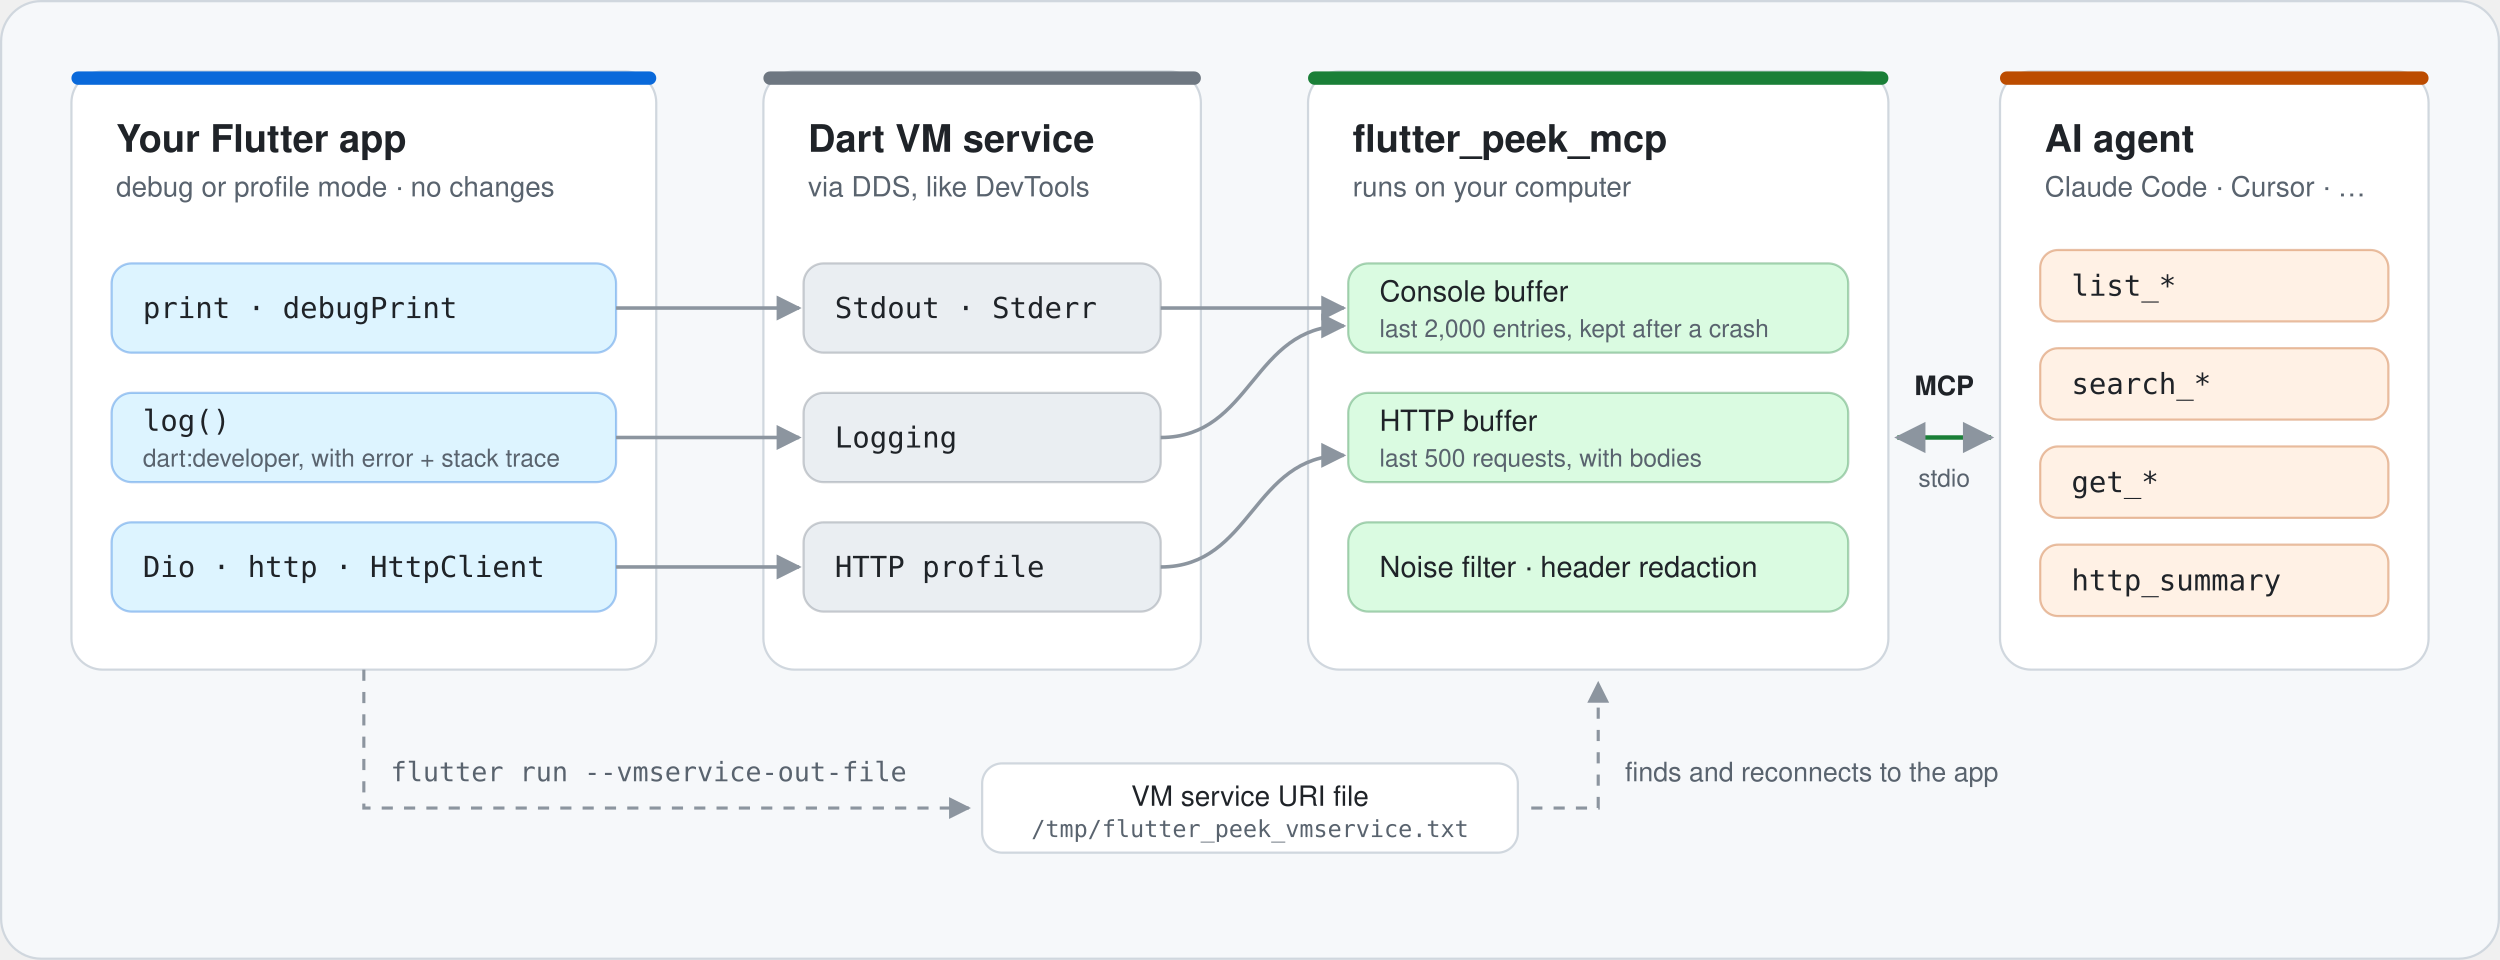
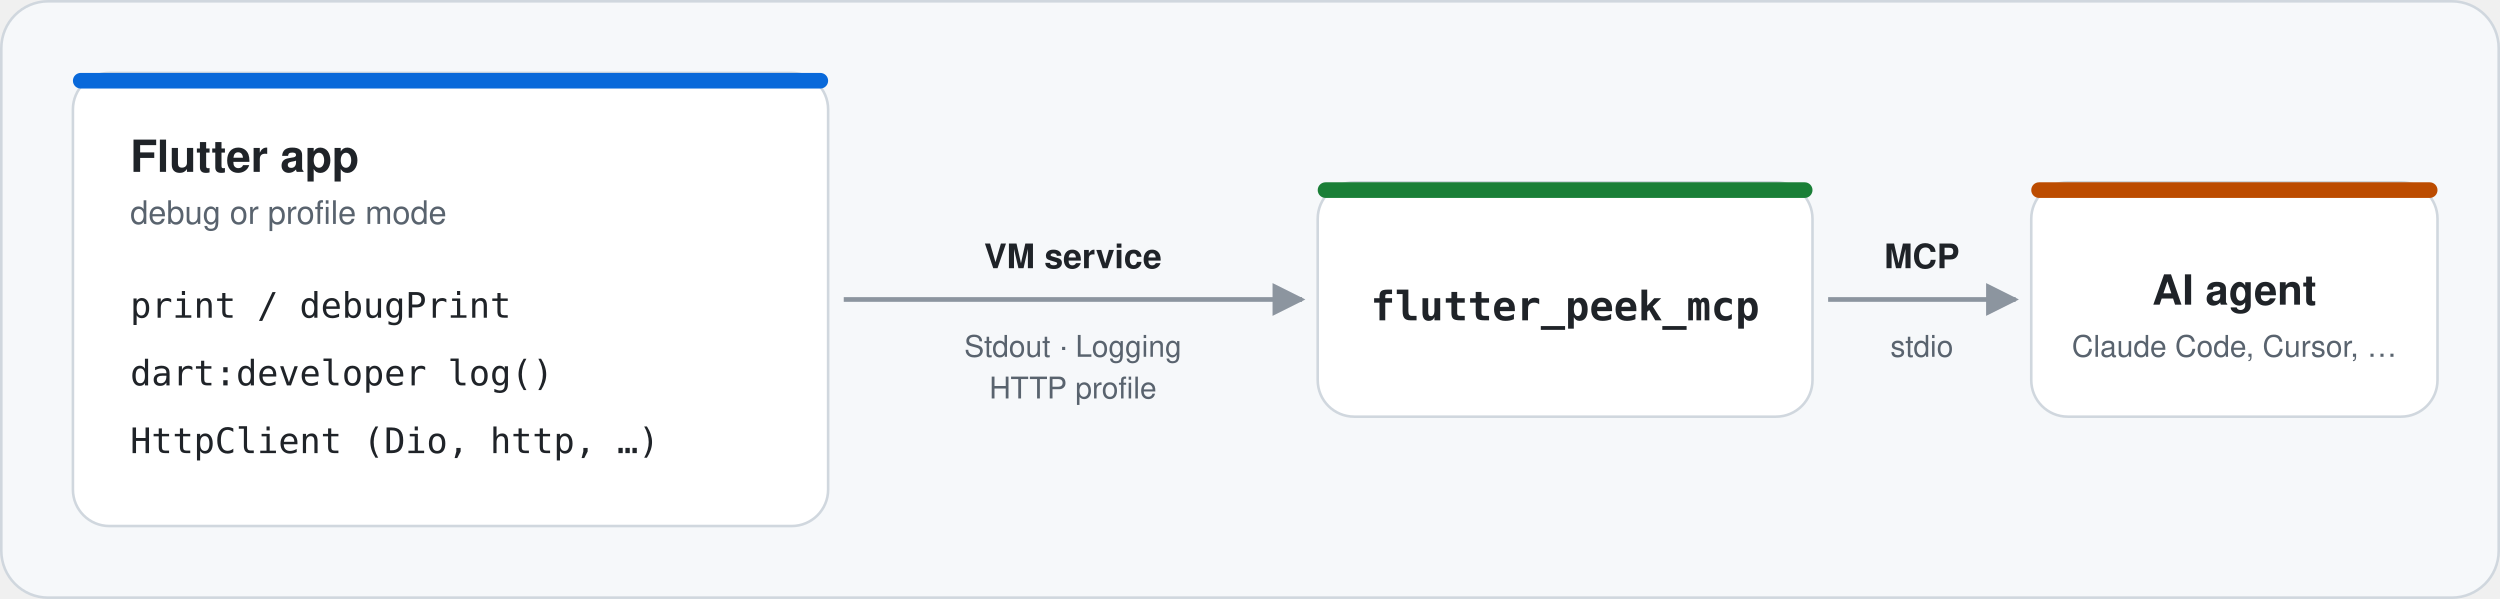
- <svg xmlns="http://www.w3.org/2000/svg" width="1120" height="430" viewBox="0 0 1120 430" role="img" aria-labelledby="title desc">
+ <svg xmlns="http://www.w3.org/2000/svg" width="960" height="230" viewBox="0 0 960 230" role="img" aria-labelledby="title desc">
  <defs>
-     <marker id="arrow" viewBox="0 0 10 10" refX="9" refY="5" markerWidth="7" markerHeight="7" orient="auto-start-reverse">
+     <marker id="arrow" viewBox="0 0 10 10" refX="9" refY="5" markerWidth="7" markerHeight="7" orient="auto">
      <path d="M0 0 L10 5 L0 10 z" fill="#8c959f" />
    </marker>
  </defs>
-   <rect x="0.5" y="0.5" width="1119" height="429" rx="18" fill="#f6f8fa" stroke="#d0d7de" />
-   <rect x="32" y="32" width="262" height="268" rx="14" fill="#ffffff" stroke="#d0d7de" />
-   <rect x="32" y="32" width="262" height="6" rx="3" fill="#0969da" />
-   <text x="52" y="68" font-family="-apple-system, BlinkMacSystemFont, 'Segoe UI', Helvetica, Arial, sans-serif" font-size="17" font-weight="600" fill="#1f2328">Your Flutter app</text>
-   <text x="52" y="88" font-family="-apple-system, BlinkMacSystemFont, 'Segoe UI', Helvetica, Arial, sans-serif" font-size="12.5" fill="#59636e">debug or profile mode · no changes</text>
-   <rect x="50" y="118.0" width="226" height="40" rx="9" fill="#ddf4ff" stroke="#0969da" stroke-opacity="0.35" />
-   <text x="64" y="142.5" font-family="ui-monospace, SFMono-Regular, Menlo, Consolas, monospace" font-size="13" fill="#1f2328">print · debugPrint</text>
-   <rect x="50" y="176.0" width="226" height="40" rx="9" fill="#ddf4ff" stroke="#0969da" stroke-opacity="0.35" />
-   <text x="64" y="193" font-family="ui-monospace, SFMono-Regular, Menlo, Consolas, monospace" font-size="13" fill="#1f2328">log()</text>
-   <text x="64" y="209" font-family="-apple-system, BlinkMacSystemFont, 'Segoe UI', Helvetica, Arial, sans-serif" font-size="11" fill="#59636e">dart:developer, with error + stack trace</text>
-   <rect x="50" y="234.0" width="226" height="40" rx="9" fill="#ddf4ff" stroke="#0969da" stroke-opacity="0.35" />
-   <text x="64" y="258.5" font-family="ui-monospace, SFMono-Regular, Menlo, Consolas, monospace" font-size="13" fill="#1f2328">Dio · http · HttpClient</text>
-   <rect x="342" y="32" width="196" height="268" rx="14" fill="#ffffff" stroke="#d0d7de" />
-   <rect x="342" y="32" width="196" height="6" rx="3" fill="#6e7781" />
-   <text x="362" y="68" font-family="-apple-system, BlinkMacSystemFont, 'Segoe UI', Helvetica, Arial, sans-serif" font-size="17" font-weight="600" fill="#1f2328">Dart VM service</text>
-   <text x="362" y="88" font-family="-apple-system, BlinkMacSystemFont, 'Segoe UI', Helvetica, Arial, sans-serif" font-size="12.5" fill="#59636e">via DDS, like DevTools</text>
-   <rect x="360" y="118.0" width="160" height="40" rx="9" fill="#eaeef2" stroke="#6e7781" stroke-opacity="0.35" />
-   <text x="374" y="142.5" font-family="ui-monospace, SFMono-Regular, Menlo, Consolas, monospace" font-size="13" fill="#1f2328">Stdout · Stderr</text>
-   <rect x="360" y="176.0" width="160" height="40" rx="9" fill="#eaeef2" stroke="#6e7781" stroke-opacity="0.35" />
-   <text x="374" y="200.5" font-family="ui-monospace, SFMono-Regular, Menlo, Consolas, monospace" font-size="13" fill="#1f2328">Logging</text>
-   <rect x="360" y="234.0" width="160" height="40" rx="9" fill="#eaeef2" stroke="#6e7781" stroke-opacity="0.35" />
-   <text x="374" y="258.5" font-family="ui-monospace, SFMono-Regular, Menlo, Consolas, monospace" font-size="13" fill="#1f2328">HTTP profile</text>
-   <rect x="586" y="32" width="260" height="268" rx="14" fill="#ffffff" stroke="#d0d7de" />
-   <rect x="586" y="32" width="260" height="6" rx="3" fill="#1a7f37" />
-   <text x="606" y="68" font-family="-apple-system, BlinkMacSystemFont, 'Segoe UI', Helvetica, Arial, sans-serif" font-size="17" font-weight="600" fill="#1f2328">flutter_peek_mcp</text>
-   <text x="606" y="88" font-family="-apple-system, BlinkMacSystemFont, 'Segoe UI', Helvetica, Arial, sans-serif" font-size="12.5" fill="#59636e">runs on your computer</text>
-   <rect x="604" y="118.0" width="224" height="40" rx="9" fill="#dafbe1" stroke="#1a7f37" stroke-opacity="0.35" />
-   <text x="618" y="135" font-family="-apple-system, BlinkMacSystemFont, 'Segoe UI', Helvetica, Arial, sans-serif" font-size="13" fill="#1f2328">Console buffer</text>
-   <text x="618" y="151" font-family="-apple-system, BlinkMacSystemFont, 'Segoe UI', Helvetica, Arial, sans-serif" font-size="11" fill="#59636e">last 2,000 entries, kept after a crash</text>
-   <rect x="604" y="176.0" width="224" height="40" rx="9" fill="#dafbe1" stroke="#1a7f37" stroke-opacity="0.35" />
-   <text x="618" y="193" font-family="-apple-system, BlinkMacSystemFont, 'Segoe UI', Helvetica, Arial, sans-serif" font-size="13" fill="#1f2328">HTTP buffer</text>
-   <text x="618" y="209" font-family="-apple-system, BlinkMacSystemFont, 'Segoe UI', Helvetica, Arial, sans-serif" font-size="11" fill="#59636e">last 500 requests, with bodies</text>
-   <rect x="604" y="234.0" width="224" height="40" rx="9" fill="#dafbe1" stroke="#1a7f37" stroke-opacity="0.35" />
-   <text x="618" y="258.5" font-family="-apple-system, BlinkMacSystemFont, 'Segoe UI', Helvetica, Arial, sans-serif" font-size="13" fill="#1f2328">Noise filter · header redaction</text>
-   <rect x="896" y="32" width="192" height="268" rx="14" fill="#ffffff" stroke="#d0d7de" />
-   <rect x="896" y="32" width="192" height="6" rx="3" fill="#bc4c00" />
-   <text x="916" y="68" font-family="-apple-system, BlinkMacSystemFont, 'Segoe UI', Helvetica, Arial, sans-serif" font-size="17" font-weight="600" fill="#1f2328">AI agent</text>
-   <text x="916" y="88" font-family="-apple-system, BlinkMacSystemFont, 'Segoe UI', Helvetica, Arial, sans-serif" font-size="12.5" fill="#59636e">Claude Code · Cursor · …</text>
-   <rect x="914" y="112" width="156" height="32" rx="8" fill="#fff1e5" stroke="#bc4c00" stroke-opacity="0.35" />
-   <text x="928" y="132.5" font-family="ui-monospace, SFMono-Regular, Menlo, Consolas, monospace" font-size="13" fill="#1f2328">list_*</text>
-   <rect x="914" y="156" width="156" height="32" rx="8" fill="#fff1e5" stroke="#bc4c00" stroke-opacity="0.35" />
-   <text x="928" y="176.5" font-family="ui-monospace, SFMono-Regular, Menlo, Consolas, monospace" font-size="13" fill="#1f2328">search_*</text>
-   <rect x="914" y="200" width="156" height="32" rx="8" fill="#fff1e5" stroke="#bc4c00" stroke-opacity="0.35" />
-   <text x="928" y="220.5" font-family="ui-monospace, SFMono-Regular, Menlo, Consolas, monospace" font-size="13" fill="#1f2328">get_*</text>
-   <rect x="914" y="244" width="156" height="32" rx="8" fill="#fff1e5" stroke="#bc4c00" stroke-opacity="0.35" />
-   <text x="928" y="264.5" font-family="ui-monospace, SFMono-Regular, Menlo, Consolas, monospace" font-size="13" fill="#1f2328">http_summary</text>
-   <path d="M276 138 L358 138" stroke="#8c959f" stroke-width="1.6" fill="none" marker-end="url(#arrow)" />
-   <path d="M276 196 L358 196" stroke="#8c959f" stroke-width="1.6" fill="none" marker-end="url(#arrow)" />
-   <path d="M276 254 L358 254" stroke="#8c959f" stroke-width="1.6" fill="none" marker-end="url(#arrow)" />
-   <path d="M520 138 L602 138" stroke="#8c959f" stroke-width="1.6" fill="none" marker-end="url(#arrow)" />
-   <path d="M520 196 C561.0 196, 561.0 146, 602 146" stroke="#8c959f" stroke-width="1.6" fill="none" marker-end="url(#arrow)" />
-   <path d="M520 254 C561.0 254, 561.0 204, 602 204" stroke="#8c959f" stroke-width="1.6" fill="none" marker-end="url(#arrow)" />
-   <path d="M850 196 L892 196" stroke="#1a7f37" stroke-width="2" fill="none" marker-start="url(#arrow)" marker-end="url(#arrow)" />
-   <rect x="847" y="163" width="48" height="20" rx="4" fill="#f6f8fa" />
-   <text x="871.0" y="177" text-anchor="middle" font-family="-apple-system, BlinkMacSystemFont, 'Segoe UI', Helvetica, Arial, sans-serif" font-size="12" font-weight="600" fill="#1f2328">MCP</text>
-   <text x="871.0" y="218" text-anchor="middle" font-family="-apple-system, BlinkMacSystemFont, 'Segoe UI', Helvetica, Arial, sans-serif" font-size="11" fill="#59636e">stdio</text>
-   <path d="M163.0 300 L163.0 362 L434 362" stroke="#8c959f" stroke-width="1.4" stroke-dasharray="5 5" fill="none" marker-end="url(#arrow)" />
-   <text x="175.0" y="350" font-family="ui-monospace, SFMono-Regular, Menlo, Consolas, monospace" font-size="12" fill="#59636e">flutter run --vmservice-out-file</text>
-   <rect x="440" y="342" width="240" height="40" rx="9" fill="#ffffff" stroke="#d0d7de" />
-   <text x="560" y="361" text-anchor="middle" font-family="-apple-system, BlinkMacSystemFont, 'Segoe UI', Helvetica, Arial, sans-serif" font-size="12.5" fill="#1f2328">VM service URI file</text>
-   <text x="560" y="375" text-anchor="middle" font-family="ui-monospace, SFMono-Regular, Menlo, Consolas, monospace" font-size="10.5" fill="#59636e">/tmp/flutter_peek_vmservice.txt</text>
-   <path d="M686 362 L716.0 362 L716.0 306" stroke="#8c959f" stroke-width="1.4" stroke-dasharray="5 5" fill="none" marker-end="url(#arrow)" />
-   <text x="728.0" y="350" font-family="-apple-system, BlinkMacSystemFont, 'Segoe UI', Helvetica, Arial, sans-serif" font-size="12" fill="#59636e">finds and reconnects to the app</text>
+   <rect x="0.5" y="0.5" width="959" height="229" rx="18" fill="#f6f8fa" stroke="#d0d7de" />
+   <rect x="28" y="28" width="290" height="174" rx="14" fill="#ffffff" stroke="#d0d7de" />
+   <rect x="28" y="28" width="290" height="6" rx="3" fill="#0969da" />
+   <text x="50" y="66" text-anchor="start" font-family="-apple-system, BlinkMacSystemFont, 'Segoe UI', Helvetica, Arial, sans-serif" font-size="17" font-weight="600" fill="#1f2328">Flutter app</text>
+   <text x="50" y="86" text-anchor="start" font-family="-apple-system, BlinkMacSystemFont, 'Segoe UI', Helvetica, Arial, sans-serif" font-size="12.5" font-weight="400" fill="#59636e">debug or profile mode</text>
+   <text x="50" y="122" text-anchor="start" font-family="ui-monospace, SFMono-Regular, Menlo, Consolas, monospace" font-size="13.5" font-weight="400" fill="#1f2328">print / debugPrint</text>
+   <text x="50" y="148" text-anchor="start" font-family="ui-monospace, SFMono-Regular, Menlo, Consolas, monospace" font-size="13.5" font-weight="400" fill="#1f2328">dart:developer log()</text>
+   <text x="50" y="174" text-anchor="start" font-family="ui-monospace, SFMono-Regular, Menlo, Consolas, monospace" font-size="13.5" font-weight="400" fill="#1f2328">HttpClient (Dio, http, …)</text>
+   <rect x="506" y="70.0" width="190" height="90" rx="14" fill="#ffffff" stroke="#d0d7de" />
+   <rect x="506" y="70.0" width="190" height="6" rx="3" fill="#1a7f37" />
+   <text x="601.0" y="123" text-anchor="middle" font-family="ui-monospace, SFMono-Regular, Menlo, Consolas, monospace" font-size="15.5" font-weight="600" fill="#1f2328">flutter_peek_mcp</text>
+   <rect x="780" y="70.0" width="156" height="90" rx="14" fill="#ffffff" stroke="#d0d7de" />
+   <rect x="780" y="70.0" width="156" height="6" rx="3" fill="#bc4c00" />
+   <text x="858.0" y="117" text-anchor="middle" font-family="-apple-system, BlinkMacSystemFont, 'Segoe UI', Helvetica, Arial, sans-serif" font-size="16" font-weight="600" fill="#1f2328">AI agent</text>
+   <text x="858.0" y="137" text-anchor="middle" font-family="-apple-system, BlinkMacSystemFont, 'Segoe UI', Helvetica, Arial, sans-serif" font-size="11.5" font-weight="400" fill="#59636e">Claude Code, Cursor, …</text>
+   <path d="M324 115 L500 115" stroke="#8c959f" stroke-width="1.8" fill="none" marker-end="url(#arrow)" />
+   <text x="412.0" y="103" text-anchor="middle" font-family="-apple-system, BlinkMacSystemFont, 'Segoe UI', Helvetica, Arial, sans-serif" font-size="13" font-weight="600" fill="#1f2328">VM service</text>
+   <text x="412.0" y="137" text-anchor="middle" font-family="-apple-system, BlinkMacSystemFont, 'Segoe UI', Helvetica, Arial, sans-serif" font-size="11.5" font-weight="400" fill="#59636e">Stdout · Logging</text>
+   <text x="412.0" y="153" text-anchor="middle" font-family="-apple-system, BlinkMacSystemFont, 'Segoe UI', Helvetica, Arial, sans-serif" font-size="11.5" font-weight="400" fill="#59636e">HTTP profile</text>
+   <path d="M702 115 L774 115" stroke="#8c959f" stroke-width="1.8" fill="none" marker-end="url(#arrow)" />
+   <text x="738.0" y="103" text-anchor="middle" font-family="-apple-system, BlinkMacSystemFont, 'Segoe UI', Helvetica, Arial, sans-serif" font-size="13" font-weight="600" fill="#1f2328">MCP</text>
+   <text x="738.0" y="137" text-anchor="middle" font-family="-apple-system, BlinkMacSystemFont, 'Segoe UI', Helvetica, Arial, sans-serif" font-size="11.5" font-weight="400" fill="#59636e">stdio</text>
</svg>
